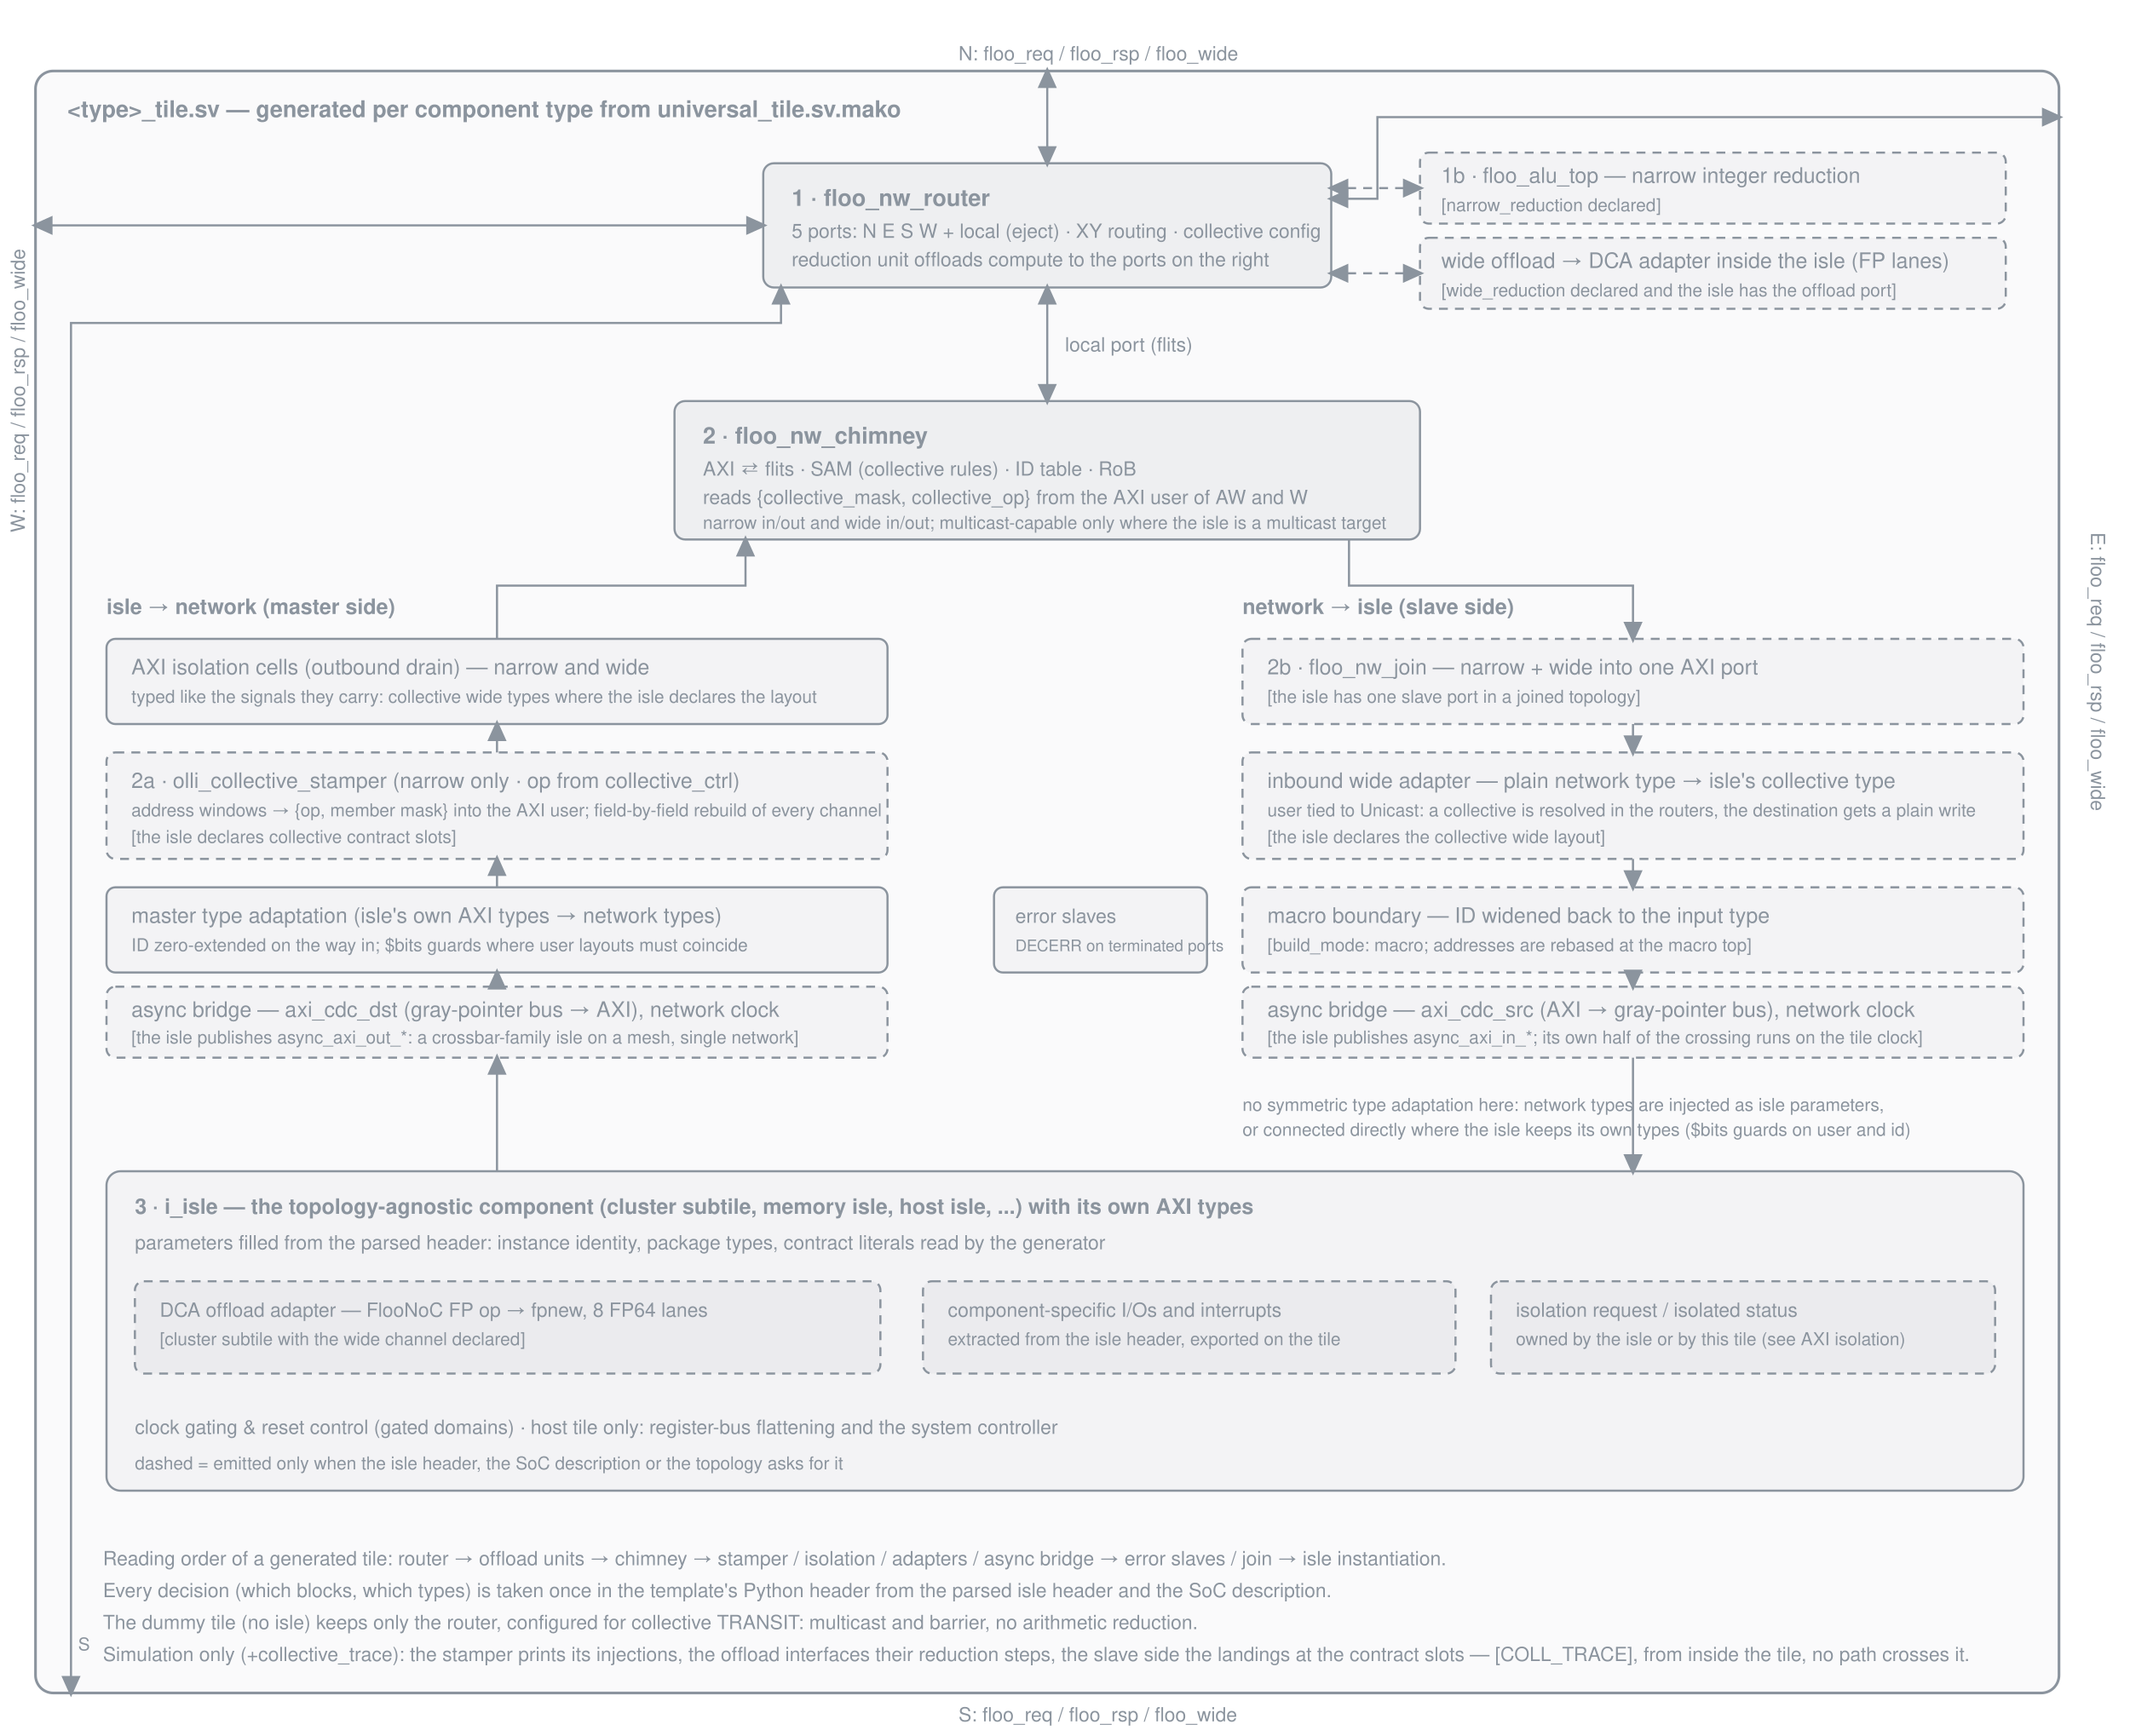
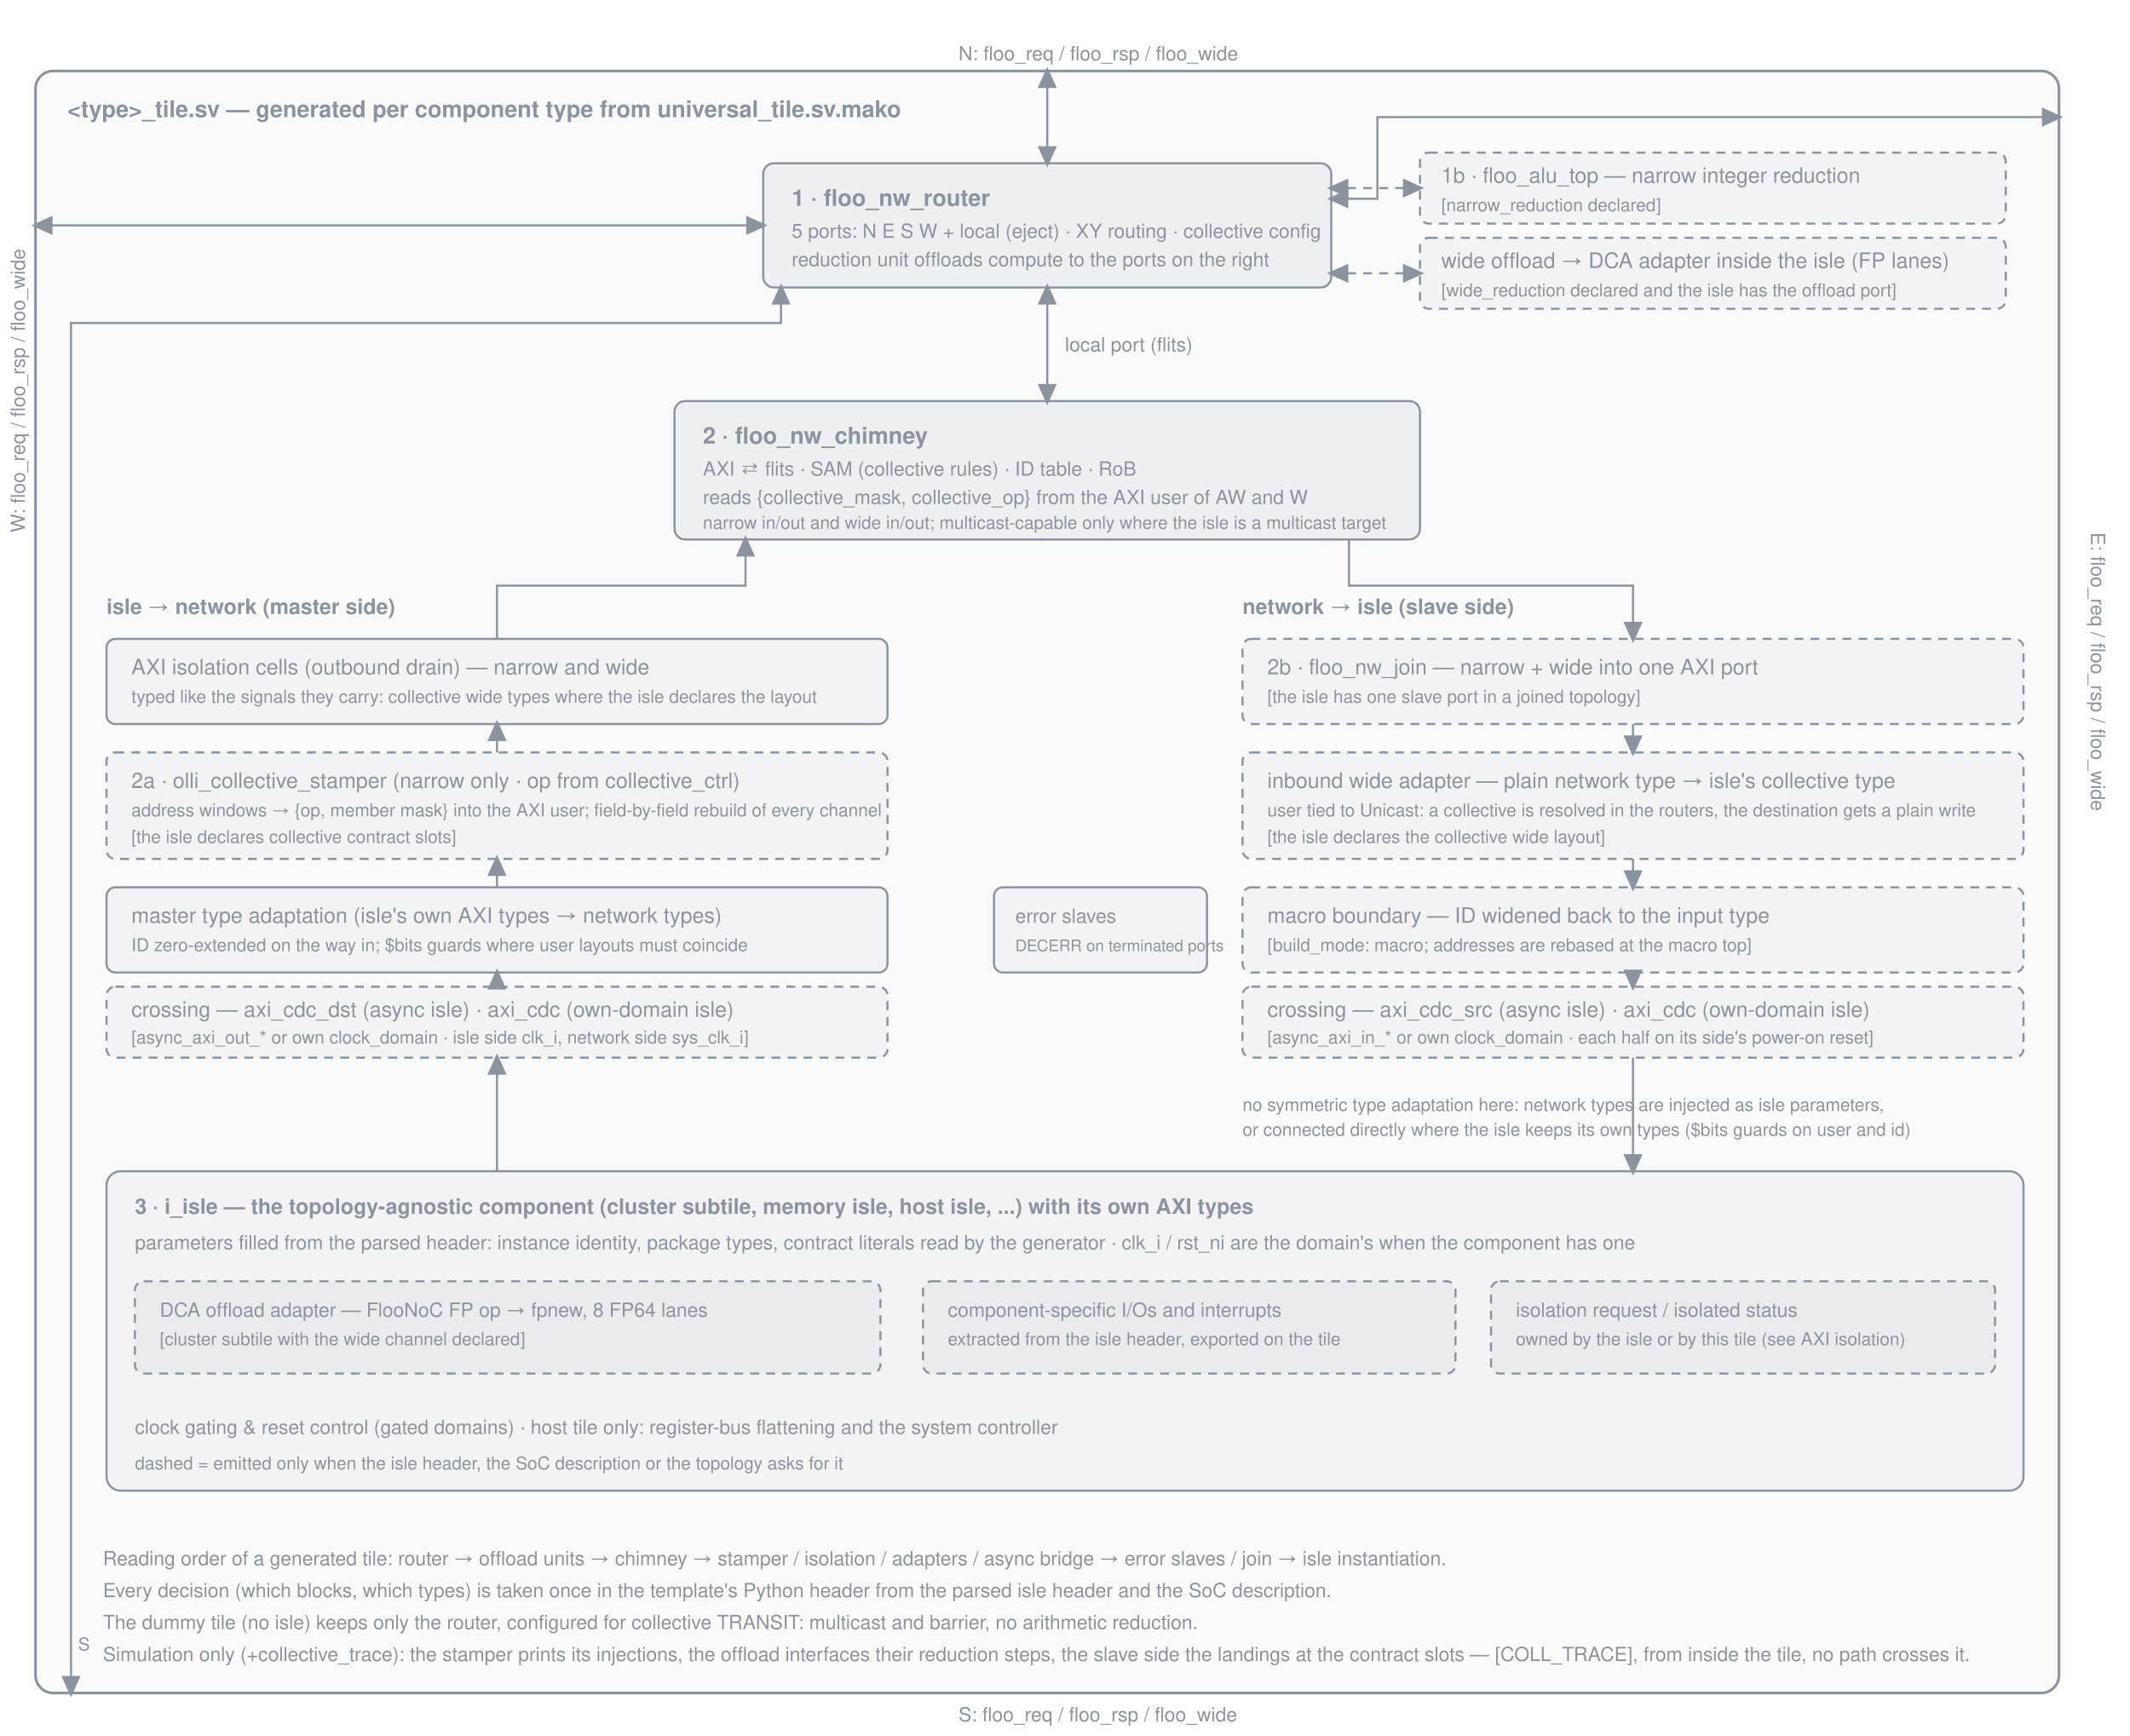
<svg xmlns="http://www.w3.org/2000/svg" viewBox="0 0 1200 978" font-family="-apple-system, 'Segoe UI', Helvetica, Arial, sans-serif" font-size="13">
  <defs>
    <marker id="head" markerWidth="10" markerHeight="9" refX="8" refY="4.5" orient="auto-start-reverse">
      <path d="M0,0 L10,4.5 L0,9 z" fill="#8b949e" />
    </marker>
  </defs>
  <rect x="20" y="40" width="1140" height="914" rx="10" stroke="#8b949e" fill="rgba(139,148,158,0.04)" stroke-width="1.5" />
  <text x="38" y="66" fill="#8b949e" font-weight="600">&lt;type&gt;_tile.sv — generated per component type from universal_tile.sv.mako</text>
  <g fill="#8b949e" font-size="11">
    <text x="540" y="34">N: floo_req / floo_rsp / floo_wide</text>
    <text x="1178" y="300" transform="rotate(90 1178 300)">E: floo_req / floo_rsp / floo_wide</text>
    <text x="540" y="970">S: floo_req / floo_rsp / floo_wide</text>
    <text x="14" y="300" transform="rotate(-90 14 300)">W: floo_req / floo_rsp / floo_wide</text>
  </g>
  <g stroke="#8b949e" fill="rgba(139,148,158,0.10)" stroke-width="1.2">
    <rect x="430" y="92" width="320" height="70" rx="6" />
  </g>
  <text x="446" y="116" fill="#8b949e" font-weight="600">1 · floo_nw_router</text>
  <text x="446" y="134" fill="#8b949e" font-size="11">5 ports: N E S W + local (eject) · XY routing · collective config</text>
  <text x="446" y="150" fill="#8b949e" font-size="11">reduction unit offloads compute to the ports on the right</text>
  <line x1="590" y1="40" x2="590" y2="92" stroke="#8b949e" stroke-width="1.2" marker-start="url(#head)" marker-end="url(#head)" />
  <line x1="430" y1="127" x2="20" y2="127" stroke="#8b949e" stroke-width="1.2" marker-start="url(#head)" marker-end="url(#head)" />
  <path d="M750,112 L776,112 L776,66 L1160,66" stroke="#8b949e" stroke-width="1.2" fill="none" marker-start="url(#head)" marker-end="url(#head)" />
  <g stroke="#8b949e" fill="rgba(139,148,158,0.06)" stroke-width="1.2" stroke-dasharray="5 4">
    <rect x="800" y="86" width="330" height="40" rx="5" />
    <rect x="800" y="134" width="330" height="40" rx="5" />
  </g>
  <text x="812" y="103" fill="#8b949e" font-size="12">1b · floo_alu_top — narrow integer reduction</text>
  <text x="812" y="119" fill="#8b949e" font-size="10">[narrow_reduction declared]</text>
  <text x="812" y="151" fill="#8b949e" font-size="12">wide offload → DCA adapter inside the isle (FP lanes)</text>
  <text x="812" y="167" fill="#8b949e" font-size="10">[wide_reduction declared and the isle has the offload port]</text>
  <line x1="750" y1="106" x2="800" y2="106" stroke="#8b949e" stroke-width="1.2" stroke-dasharray="5 4" marker-start="url(#head)" marker-end="url(#head)" />
  <line x1="750" y1="154" x2="800" y2="154" stroke="#8b949e" stroke-width="1.2" stroke-dasharray="5 4" marker-start="url(#head)" marker-end="url(#head)" />
  <path d="M440,162 L440,182 L40,182 L40,954" stroke="#8b949e" stroke-width="1.2" fill="none" marker-start="url(#head)" marker-end="url(#head)" />
  <text x="44" y="930" fill="#8b949e" font-size="10">S</text>
  <line x1="590" y1="162" x2="590" y2="226" stroke="#8b949e" stroke-width="1.2" marker-start="url(#head)" marker-end="url(#head)" />
  <text x="600" y="198" fill="#8b949e" font-size="11">local port (flits)</text>
  <g stroke="#8b949e" fill="rgba(139,148,158,0.10)" stroke-width="1.2">
    <rect x="380" y="226" width="420" height="78" rx="6" />
  </g>
  <text x="396" y="250" fill="#8b949e" font-weight="600">2 · floo_nw_chimney</text>
  <text x="396" y="268" fill="#8b949e" font-size="11">AXI ⇄ flits · SAM (collective rules) · ID table · RoB</text>
  <text x="396" y="284" fill="#8b949e" font-size="11">reads {collective_mask, collective_op} from the AXI user of AW and W</text>
  <text x="396" y="298" fill="#8b949e" font-size="10">narrow in/out and wide in/out; multicast-capable only where the isle is a multicast target</text>
  <text x="60" y="346" fill="#8b949e" font-size="12" font-weight="600">isle → network (master side)</text>
  <text x="700" y="346" fill="#8b949e" font-size="12" font-weight="600">network → isle (slave side)</text>
  <text x="700" y="626" fill="#8b949e" font-size="10">no symmetric type adaptation here: network types are injected as isle parameters,</text>
  <text x="700" y="640" fill="#8b949e" font-size="10">or connected directly where the isle keeps its own types ($bits guards on user and id)</text>
  <g stroke="#8b949e" fill="rgba(139,148,158,0.06)" stroke-width="1.2">
    <rect x="60" y="360" width="440" height="48" rx="5" />
  </g>
  <text x="74" y="380" fill="#8b949e" font-size="12">AXI isolation cells (outbound drain) — narrow and wide</text>
  <text x="74" y="396" fill="#8b949e" font-size="10">typed like the signals they carry: collective wide types where the isle declares the layout</text>
  <g stroke="#8b949e" fill="rgba(139,148,158,0.06)" stroke-width="1.2" stroke-dasharray="5 4">
    <rect x="60" y="424" width="440" height="60" rx="5" />
  </g>
  <text x="74" y="444" fill="#8b949e" font-size="12">2a · olli_collective_stamper (narrow only · op from collective_ctrl)</text>
  <text x="74" y="460" fill="#8b949e" font-size="10">address windows → {op, member mask} into the AXI user; field-by-field rebuild of every channel</text>
  <text x="74" y="475" fill="#8b949e" font-size="10">[the isle declares collective contract slots]</text>
  <g stroke="#8b949e" fill="rgba(139,148,158,0.06)" stroke-width="1.2">
    <rect x="60" y="500" width="440" height="48" rx="5" />
  </g>
  <text x="74" y="520" fill="#8b949e" font-size="12">master type adaptation (isle's own AXI types → network types)</text>
  <text x="74" y="536" fill="#8b949e" font-size="10">ID zero-extended on the way in; $bits guards where user layouts must coincide</text>
  <g stroke="#8b949e" fill="rgba(139,148,158,0.06)" stroke-width="1.2" stroke-dasharray="5 4">
    <rect x="60" y="556" width="440" height="40" rx="5" />
  </g>
-   <text x="74" y="573" fill="#8b949e" font-size="12">async bridge — axi_cdc_dst (gray-pointer bus → AXI), network clock</text>
-   <text x="74" y="588" fill="#8b949e" font-size="10">[the isle publishes async_axi_out_*: a crossbar-family isle on a mesh, single network]</text>
+   <text x="74" y="573" fill="#8b949e" font-size="12">crossing — axi_cdc_dst (async isle) · axi_cdc (own-domain isle)</text>
+   <text x="74" y="588" fill="#8b949e" font-size="10">[async_axi_out_* or own clock_domain · isle side clk_i, network side sys_clk_i]</text>
  <line x1="280" y1="660" x2="280" y2="596" stroke="#8b949e" stroke-width="1.2" marker-end="url(#head)" />
  <line x1="280" y1="556" x2="280" y2="548" stroke="#8b949e" stroke-width="1.2" marker-end="url(#head)" />
  <line x1="280" y1="500" x2="280" y2="484" stroke="#8b949e" stroke-width="1.2" marker-end="url(#head)" />
  <line x1="280" y1="424" x2="280" y2="408" stroke="#8b949e" stroke-width="1.2" marker-end="url(#head)" />
  <path d="M280,360 L280,330 L420,330 L420,304" stroke="#8b949e" stroke-width="1.2" fill="none" marker-end="url(#head)" />
  <g stroke="#8b949e" fill="rgba(139,148,158,0.06)" stroke-width="1.2" stroke-dasharray="5 4">
    <rect x="700" y="360" width="440" height="48" rx="5" />
    <rect x="700" y="424" width="440" height="60" rx="5" />
    <rect x="700" y="500" width="440" height="48" rx="5" />
  </g>
  <text x="714" y="380" fill="#8b949e" font-size="12">2b · floo_nw_join — narrow + wide into one AXI port</text>
  <text x="714" y="396" fill="#8b949e" font-size="10">[the isle has one slave port in a joined topology]</text>
  <text x="714" y="444" fill="#8b949e" font-size="12">inbound wide adapter — plain network type → isle's collective type</text>
  <text x="714" y="460" fill="#8b949e" font-size="10">user tied to Unicast: a collective is resolved in the routers, the destination gets a plain write</text>
  <text x="714" y="475" fill="#8b949e" font-size="10">[the isle declares the collective wide layout]</text>
  <text x="714" y="520" fill="#8b949e" font-size="12">macro boundary — ID widened back to the input type</text>
  <text x="714" y="536" fill="#8b949e" font-size="10">[build_mode: macro; addresses are rebased at the macro top]</text>
  <g stroke="#8b949e" fill="rgba(139,148,158,0.06)" stroke-width="1.2" stroke-dasharray="5 4">
    <rect x="700" y="556" width="440" height="40" rx="5" />
  </g>
-   <text x="714" y="573" fill="#8b949e" font-size="12">async bridge — axi_cdc_src (AXI → gray-pointer bus), network clock</text>
-   <text x="714" y="588" fill="#8b949e" font-size="10">[the isle publishes async_axi_in_*; its own half of the crossing runs on the tile clock]</text>
+   <text x="714" y="573" fill="#8b949e" font-size="12">crossing — axi_cdc_src (async isle) · axi_cdc (own-domain isle)</text>
+   <text x="714" y="588" fill="#8b949e" font-size="10">[async_axi_in_* or own clock_domain · each half on its side's power-on reset]</text>
  <path d="M760,304 L760,330 L920,330 L920,360" stroke="#8b949e" stroke-width="1.2" fill="none" marker-end="url(#head)" />
  <line x1="920" y1="408" x2="920" y2="424" stroke="#8b949e" stroke-width="1.2" marker-end="url(#head)" />
  <line x1="920" y1="484" x2="920" y2="500" stroke="#8b949e" stroke-width="1.2" marker-end="url(#head)" />
  <line x1="920" y1="548" x2="920" y2="556" stroke="#8b949e" stroke-width="1.2" marker-end="url(#head)" />
  <line x1="920" y1="596" x2="920" y2="660" stroke="#8b949e" stroke-width="1.2" marker-end="url(#head)" />
  <g stroke="#8b949e" fill="rgba(139,148,158,0.06)" stroke-width="1.2">
    <rect x="560" y="500" width="120" height="48" rx="5" />
  </g>
  <text x="572" y="520" fill="#8b949e" font-size="11">error slaves</text>
  <text x="572" y="536" fill="#8b949e" font-size="9">DECERR on terminated ports</text>
  <rect x="60" y="660" width="1080" height="180" rx="8" stroke="#8b949e" fill="rgba(139,148,158,0.06)" stroke-width="1.2" />
  <text x="76" y="684" fill="#8b949e" font-size="12" font-weight="600">3 · i_isle — the topology-agnostic component (cluster subtile, memory isle, host isle, ...) with its own AXI types</text>
-   <text x="76" y="704" fill="#8b949e" font-size="11">parameters filled from the parsed header: instance identity, package types, contract literals read by the generator</text>
+   <text x="76" y="704" fill="#8b949e" font-size="11">parameters filled from the parsed header: instance identity, package types, contract literals read by the generator · clk_i / rst_ni are the domain's when the component has one</text>
  <g stroke="#8b949e" fill="rgba(139,148,158,0.08)" stroke-width="1.2" stroke-dasharray="5 4">
    <rect x="76" y="722" width="420" height="52" rx="5" />
    <rect x="520" y="722" width="300" height="52" rx="5" />
    <rect x="840" y="722" width="284" height="52" rx="5" />
  </g>
  <text x="90" y="742" fill="#8b949e" font-size="11">DCA offload adapter — FlooNoC FP op → fpnew, 8 FP64 lanes</text>
  <text x="90" y="758" fill="#8b949e" font-size="10">[cluster subtile with the wide channel declared]</text>
  <text x="534" y="742" fill="#8b949e" font-size="11">component-specific I/Os and interrupts</text>
  <text x="534" y="758" fill="#8b949e" font-size="10">extracted from the isle header, exported on the tile</text>
  <text x="854" y="742" fill="#8b949e" font-size="11">isolation request / isolated status</text>
  <text x="854" y="758" fill="#8b949e" font-size="10">owned by the isle or by this tile (see AXI isolation)</text>
  <text x="76" y="808" fill="#8b949e" font-size="11">clock gating &amp; reset control (gated domains) · host tile only: register-bus flattening and the system controller</text>
  <text x="76" y="828" fill="#8b949e" font-size="10">dashed = emitted only when the isle header, the SoC description or the topology asks for it</text>
  <text x="58" y="882" fill="#8b949e" font-size="11">Reading order of a generated tile: router → offload units → chimney → stamper / isolation / adapters / async bridge → error slaves / join → isle instantiation.</text>
  <text x="58" y="900" fill="#8b949e" font-size="11">Every decision (which blocks, which types) is taken once in the template's Python header from the parsed isle header and the SoC description.</text>
  <text x="58" y="918" fill="#8b949e" font-size="11">The dummy tile (no isle) keeps only the router, configured for collective TRANSIT: multicast and barrier, no arithmetic reduction.</text>
  <text x="58" y="936" fill="#8b949e" font-size="11">Simulation only (+collective_trace): the stamper prints its injections, the offload interfaces their reduction steps, the slave side the landings at the contract slots — [COLL_TRACE], from inside the tile, no path crosses it.</text>
</svg>
